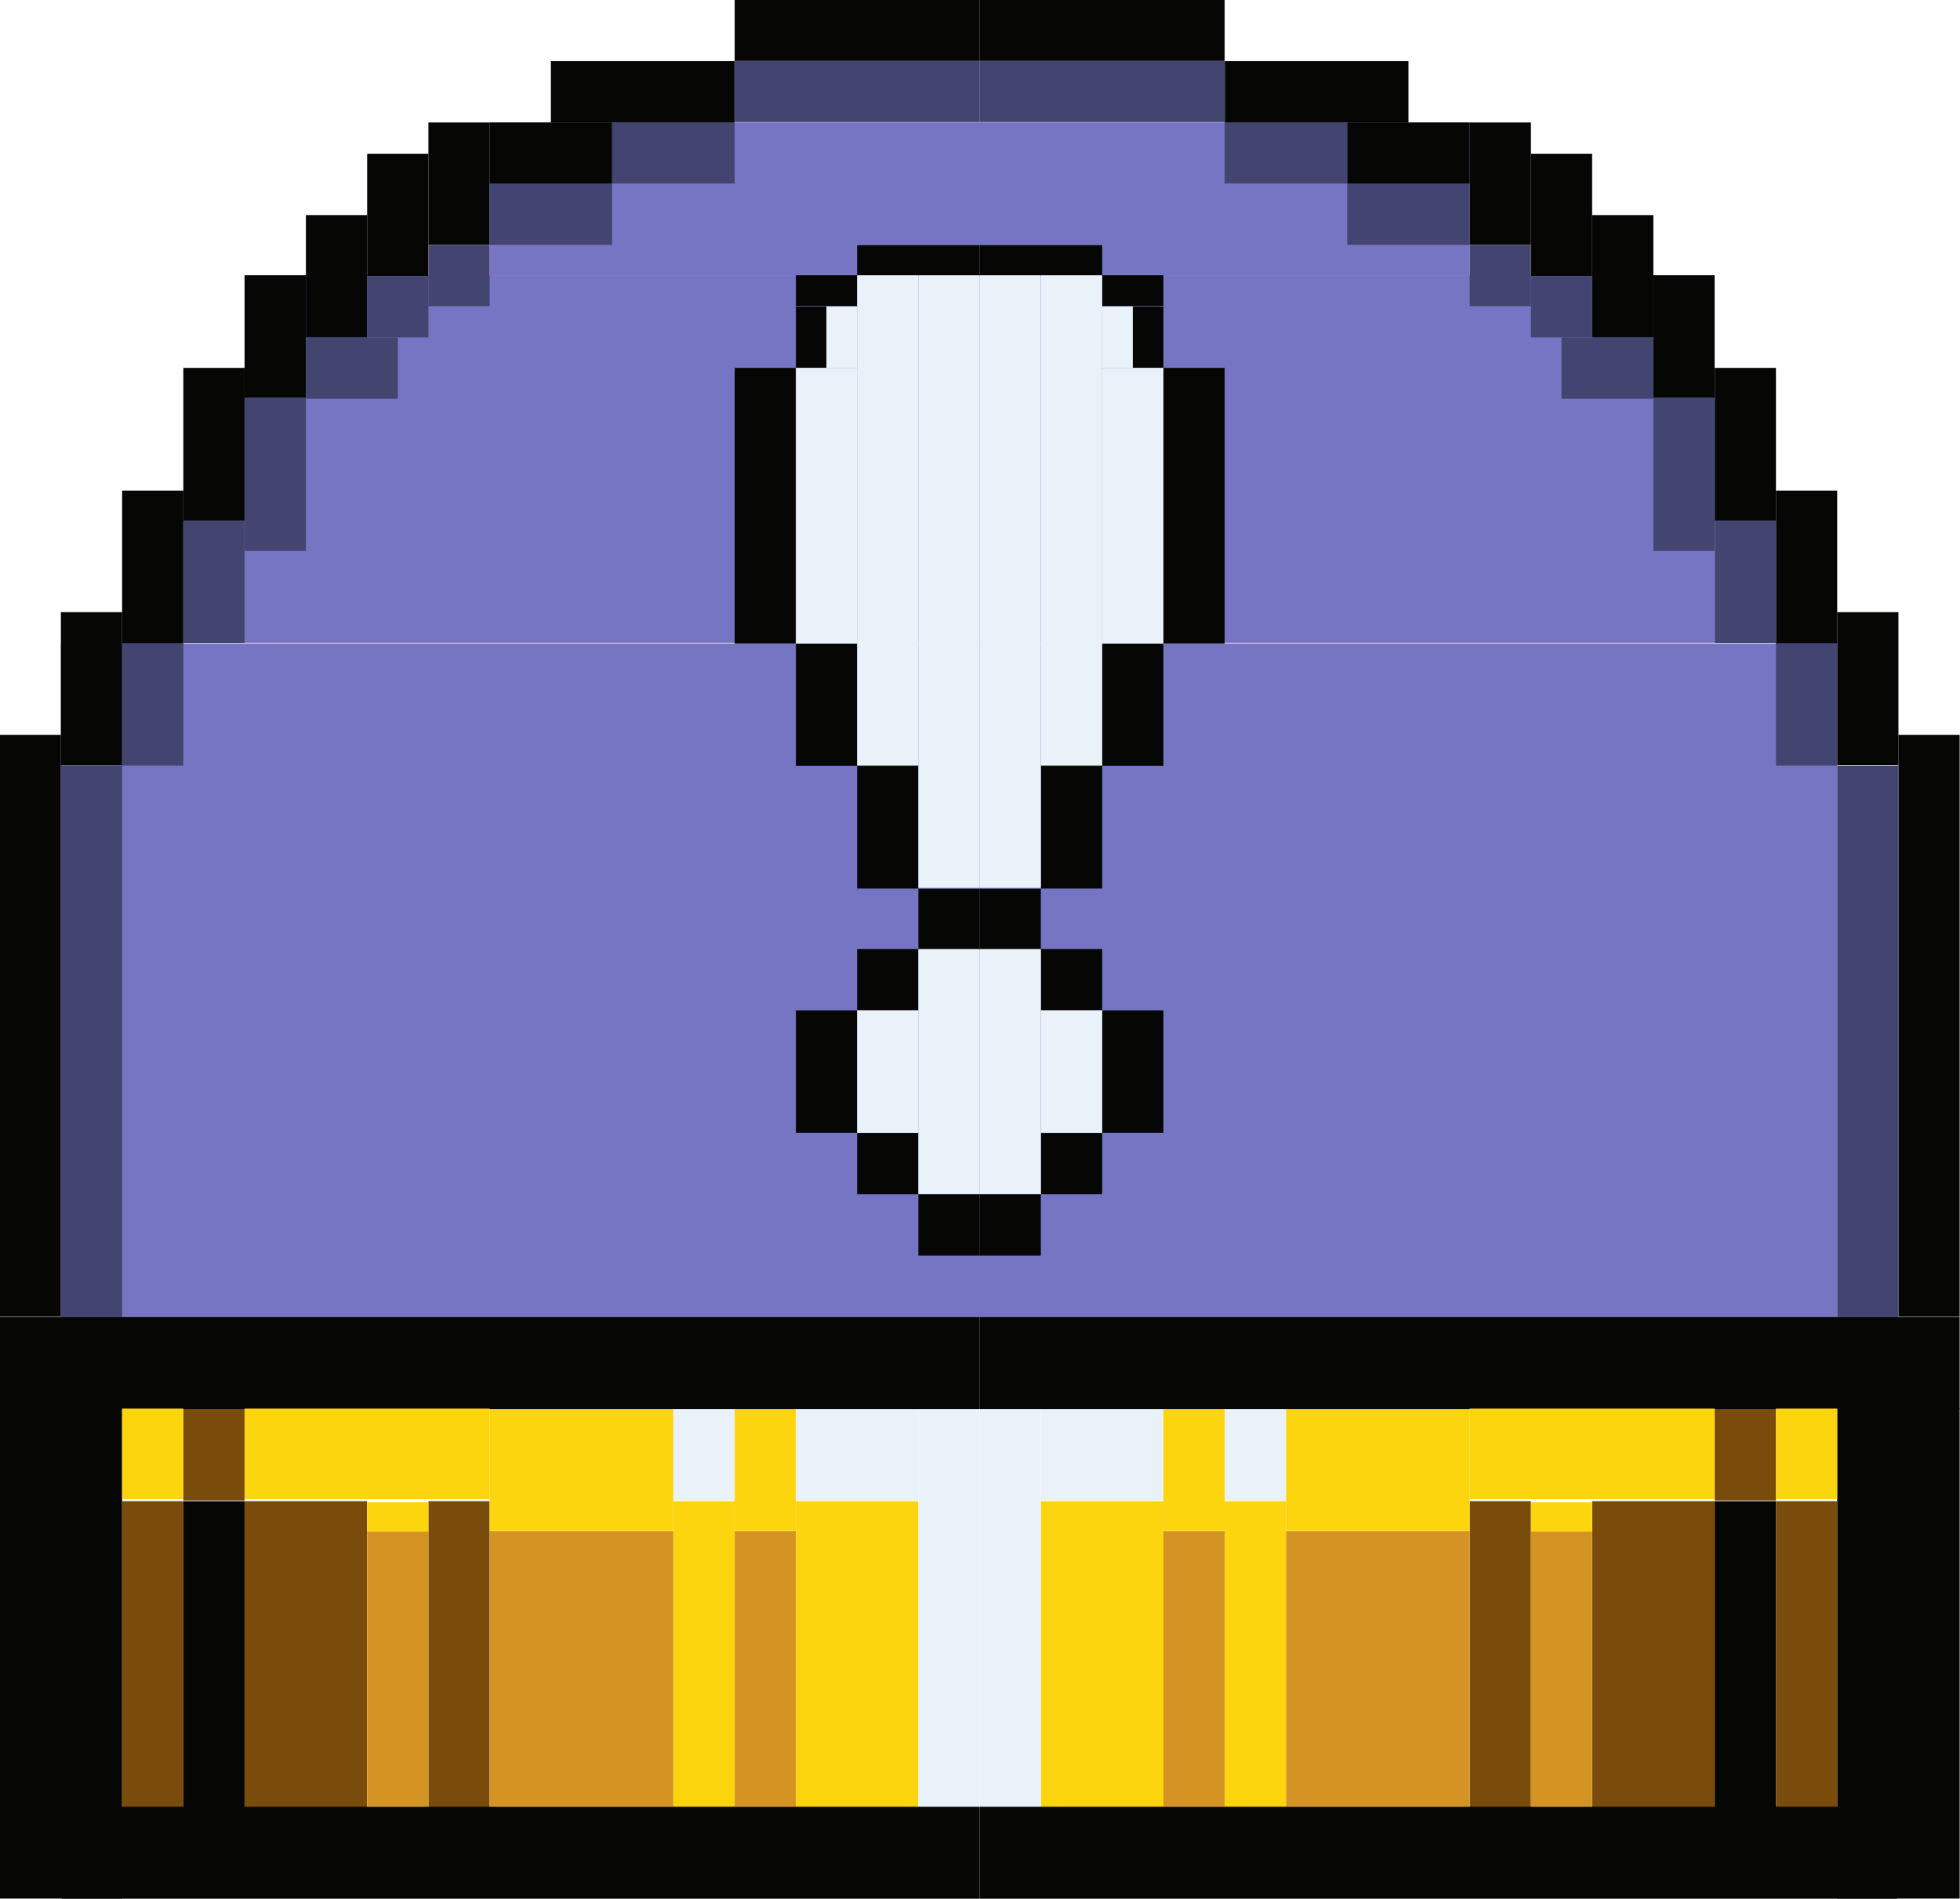
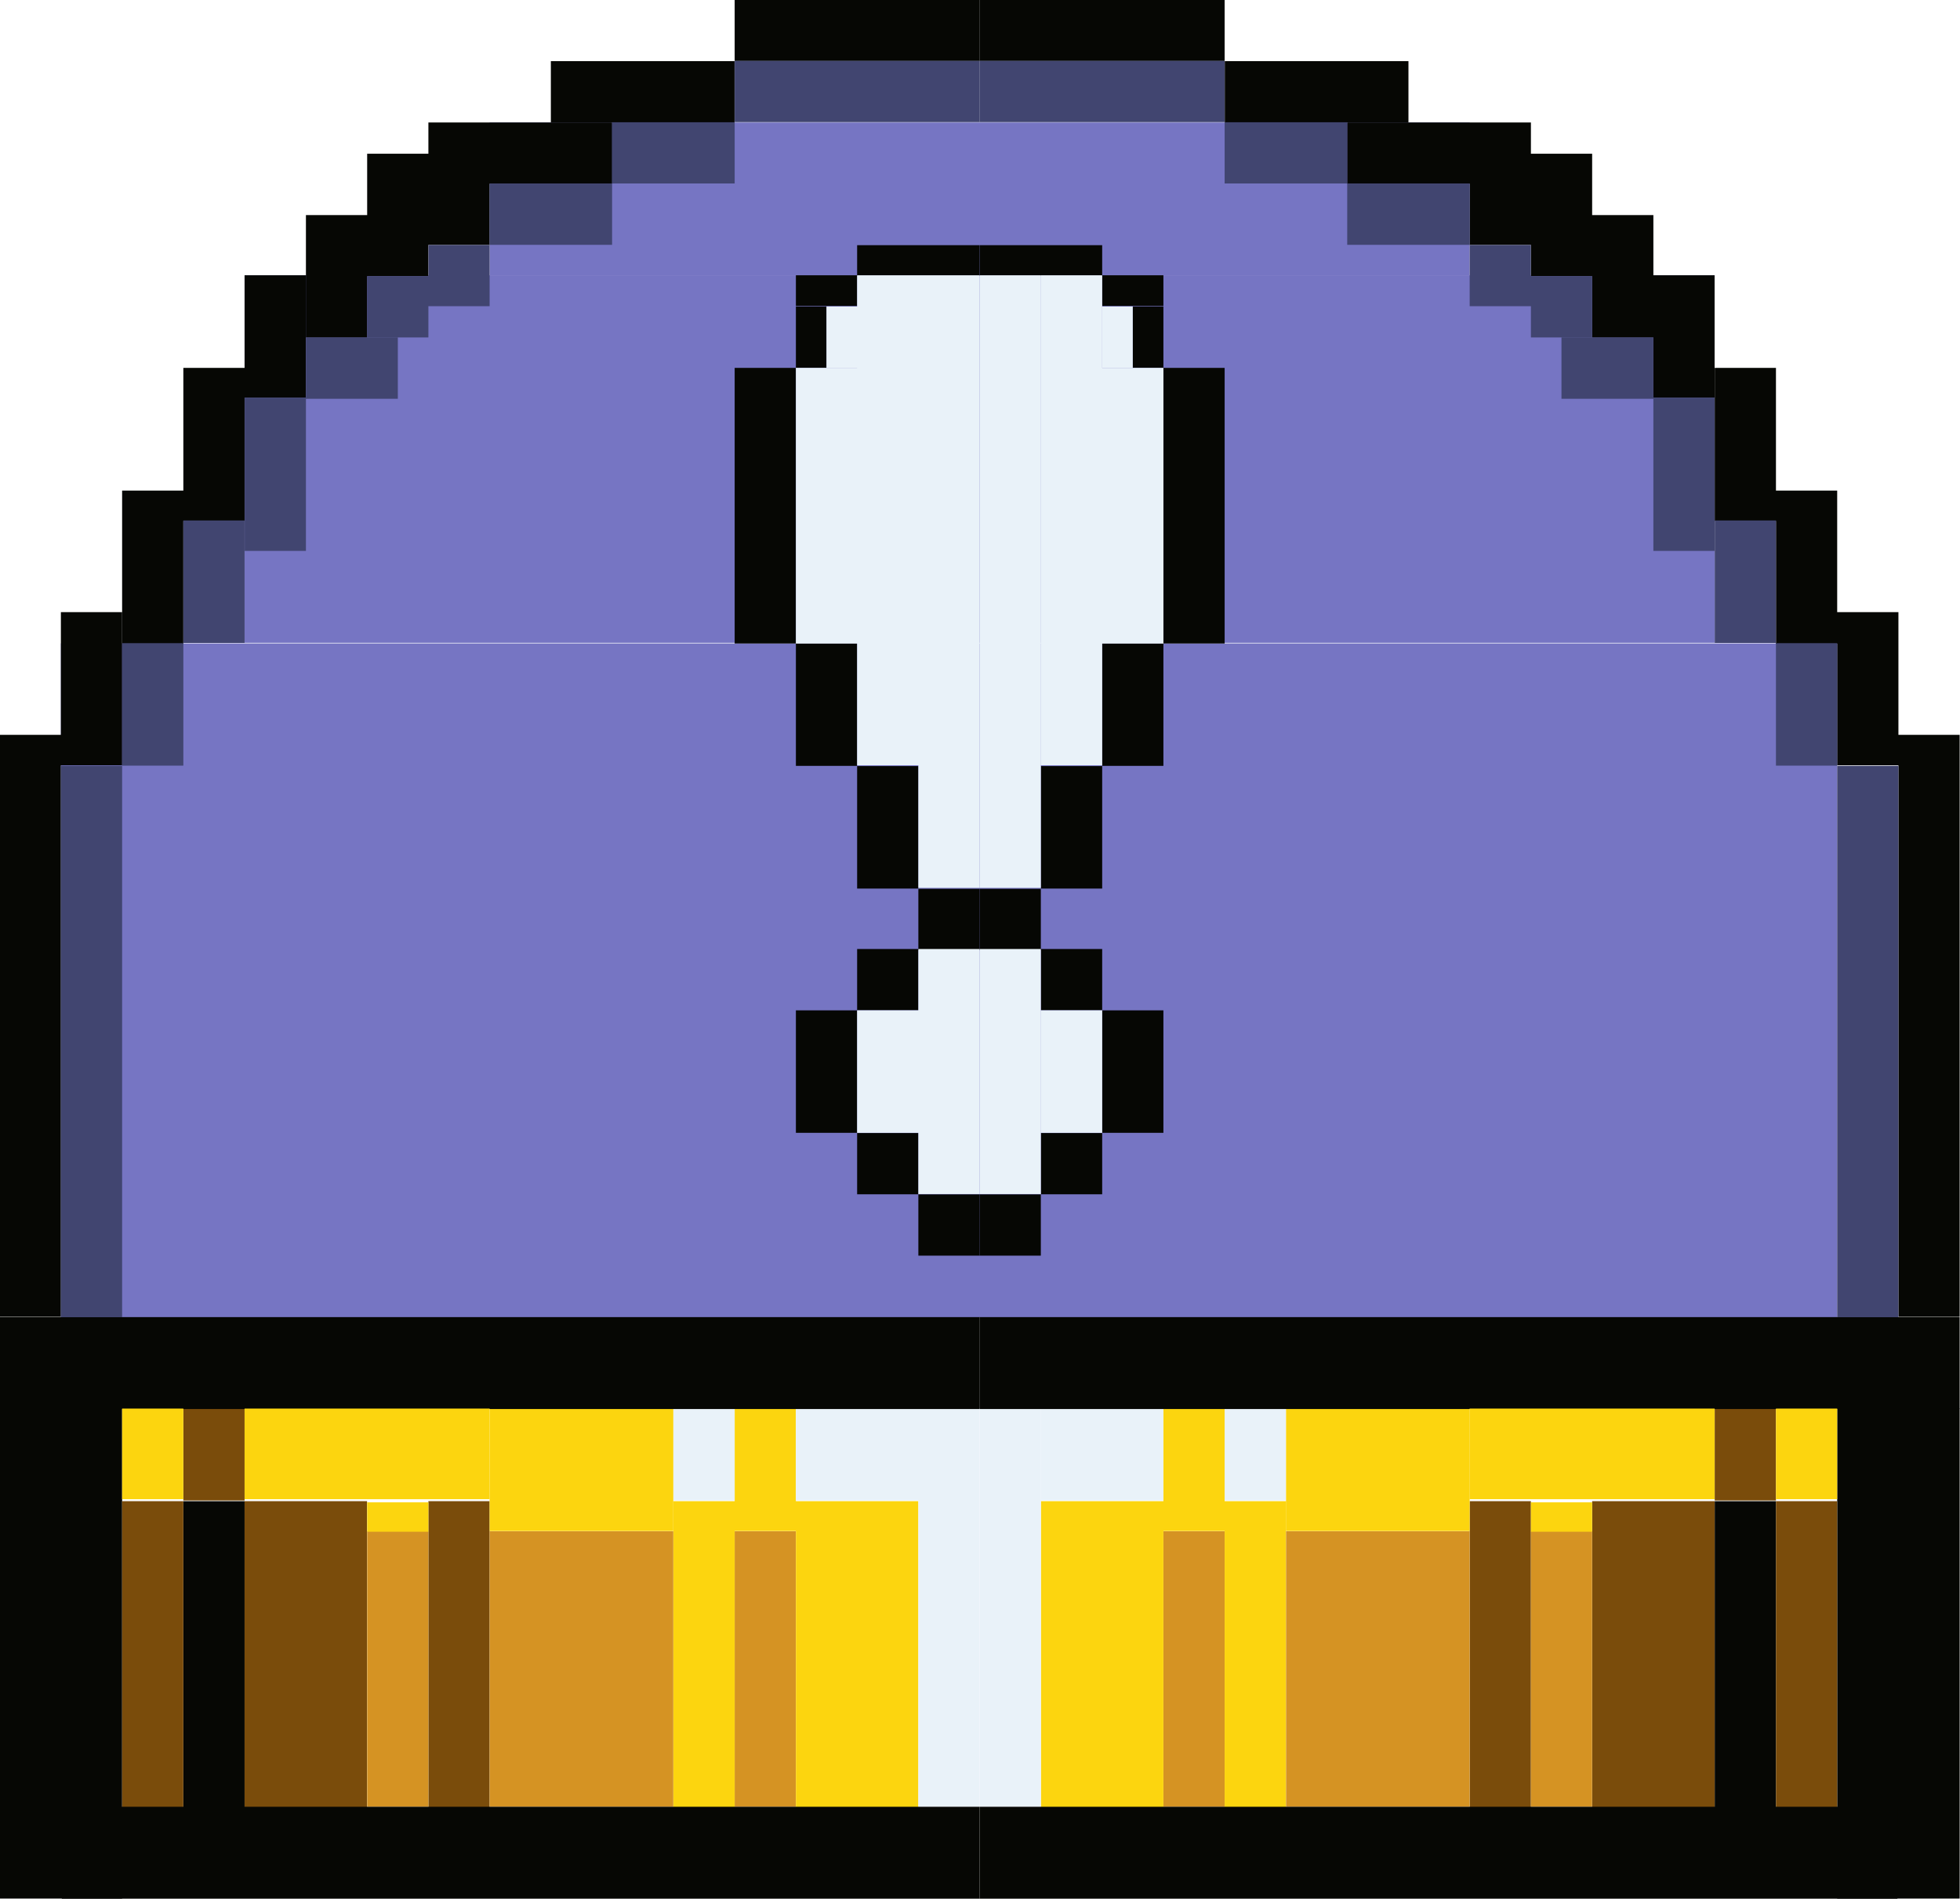
- <svg xmlns="http://www.w3.org/2000/svg" version="1.1" viewBox="0 0 16.933 16.404">
-   <g transform="translate(-326.29 -212.03)">
-     <g transform="translate(292.42 96.408)">
-       <rect x="34.396" y="121.18" width="15.346" height="5.821" fill="#7675c3" stroke-width=".042" />
-       <rect x="35.983" y="118" width="12.7" height="3.175" fill="#7675c3" stroke-width=".028" />
-       <rect x="38.1" y="116.68" width="8.467" height="1.323" fill="#7675c3" stroke-width=".015" />
-       <rect x="33.867" y="127.79" width="1.058" height="4.233" fill="#060704" stroke-width=".061" />
-       <rect x="35.454" y="128.59" width=".529" height="2.646" fill="#060704" stroke-width=".034" />
-       <rect x="34.925" y="128.59" width=".529" height="2.646" fill="#7a4c0b" stroke-width=".034" />
-       <rect x="35.983" y="128.59" width="1.058" height="2.646" fill="#7a4c0b" stroke-width=".049" />
-       <rect x="37.571" y="128.59" width=".529" height="2.646" fill="#7a4c0b" stroke-width=".034" />
-       <rect x="35.454" y="127.79" width=".529" height=".794" fill="#7a4c0b" stroke-width=".019" />
-       <rect x="37.042" y="128.85" width=".529" height="2.381" fill="#d59323" stroke-width=".033" />
-       <rect x="38.1" y="128.85" width="1.587" height="2.381" fill="#d59323" stroke-width=".056" />
-       <rect x="40.217" y="128.85" width=".529" height="2.381" fill="#d59323" stroke-width=".033" />
-       <rect x="39.688" y="128.59" width=".529" height="2.646" fill="#fcd50f" stroke-width=".034" />
-       <rect x="40.746" y="128.59" width="1.058" height="2.646" fill="#fcd50f" stroke-width=".049" />
-       <rect x="40.217" y="127.79" width=".529" height="1.058" fill="#fcd50f" stroke-width=".022" />
-       <rect x="38.1" y="127.79" width="1.587" height="1.058" fill="#fcd50f" stroke-width=".038" />
-       <rect x="41.804" y="127.79" width=".529" height="3.44" fill="#e9f2f9" stroke-width=".039" />
-       <rect x="40.746" y="127.79" width="1.058" height=".794" fill="#e9f2f9" stroke-width=".027" />
-       <rect x="39.688" y="127.79" width=".529" height=".794" fill="#e9f2f9" stroke-width=".019" />
-       <rect x="33.867" y="127" width="8.467" height=".794" fill="#060704" stroke-width=".075" />
-       <rect x="33.867" y="121.97" width=".529" height="5.027" fill="#060704" stroke-width=".047" />
-       <rect x="34.396" y="120.91" width=".529" height="1.323" fill="#060704" stroke-width=".024" />
-       <rect x="34.925" y="119.86" width=".529" height="1.323" fill="#060704" stroke-width=".024" />
-       <rect x="35.454" y="118.8" width=".529" height="1.323" fill="#060704" stroke-width=".024" />
-       <rect x="35.983" y="118" width=".529" height="1.058" fill="#060704" stroke-width=".022" />
-       <rect x="36.513" y="117.48" width=".529" height="1.058" fill="#060704" stroke-width=".022" />
-       <rect x="37.042" y="116.95" width=".529" height="1.058" fill="#060704" stroke-width=".022" />
-       <rect x="37.571" y="116.68" width=".529" height="1.058" fill="#060704" stroke-width=".022" />
-       <rect x="38.1" y="116.68" width="1.058" height=".529" fill="#060704" stroke-width=".022" />
-       <rect x="38.629" y="116.15" width="1.587" height=".529" fill="#060704" stroke-width=".027" />
-       <rect x="40.217" y="115.62" width="2.117" height=".529" fill="#060704" stroke-width=".031" />
-       <rect x="41.275" y="117.74" width="1.058" height=".265" fill="#060704" stroke-width=".015" />
-       <rect x="40.746" y="118" width=".529" height=".265" fill="#060704" stroke-width=".011" />
-       <rect x="40.746" y="118.27" width=".265" height=".529" fill="#060704" stroke-width=".011" />
-       <rect x="40.217" y="118.8" width=".529" height="2.381" fill="#060704" stroke-width=".033" />
-       <rect x="40.746" y="121.18" width=".529" height="1.058" fill="#060704" stroke-width=".022" />
-       <rect x="41.275" y="122.24" width=".529" height="1.058" fill="#060704" stroke-width=".022" />
-       <rect x="41.804" y="123.3" width=".529" height=".529" fill="#060704" stroke-width=".015" />
-       <rect x="41.275" y="123.82" width=".529" height=".529" fill="#060704" stroke-width=".015" />
-       <rect x="40.746" y="124.35" width=".529" height="1.058" fill="#060704" stroke-width=".022" />
-       <rect x="41.275" y="125.41" width=".529" height=".529" fill="#060704" stroke-width=".015" />
-       <rect x="41.804" y="125.94" width=".529" height=".529" fill="#060704" stroke-width=".015" />
-       <rect x="41.804" y="123.82" width=".529" height="2.117" fill="#e9f2f9" stroke-width=".031" />
-       <rect x="41.275" y="124.35" width=".529" height="1.058" fill="#e9f2f9" stroke-width=".022" />
-       <rect x="41.804" y="118" width=".529" height="5.292" fill="#e9f2f9" stroke-width=".049" />
-       <rect x="41.275" y="118" width=".529" height="4.233" fill="#e9f2f9" stroke-width=".043" />
-       <rect x="40.746" y="118.8" width=".529" height="2.381" fill="#e9f2f9" stroke-width=".033" />
-       <rect x="41.01" y="118.27" width=".265" height=".529" fill="#e9f2f9" stroke-width=".011" />
-       <rect x="34.404" y="131.23" width="7.929" height=".794" fill="#060704" stroke-width=".073" />
-       <rect x="35.983" y="127.79" width="2.117" height=".783" fill="#fcd50f" stroke-width=".037" />
-       <rect x="34.925" y="127.79" width=".529" height=".783" fill="#fcd50f" stroke-width=".019" />
-       <rect x="37.042" y="128.6" width=".529" height=".254" fill="#fcd50f" stroke-width=".011" />
-       <rect transform="scale(-1,1)" x="-50.8" y="127.79" width="1.058" height="4.233" fill="#060704" stroke-width=".061" />
-       <rect transform="scale(-1,1)" x="-49.213" y="128.59" width=".529" height="2.646" fill="#060704" stroke-width=".034" />
-       <rect transform="scale(-1,1)" x="-49.742" y="128.59" width=".529" height="2.646" fill="#7a4c0b" stroke-width=".034" />
-       <rect transform="scale(-1,1)" x="-48.683" y="128.59" width="1.058" height="2.646" fill="#7a4c0b" stroke-width=".049" />
-       <rect transform="scale(-1,1)" x="-47.096" y="128.59" width=".529" height="2.646" fill="#7a4c0b" stroke-width=".034" />
-       <rect transform="scale(-1,1)" x="-49.213" y="127.79" width=".529" height=".794" fill="#7a4c0b" stroke-width=".019" />
-       <rect transform="scale(-1,1)" x="-47.625" y="128.85" width=".529" height="2.381" fill="#d59323" stroke-width=".033" />
-       <rect transform="scale(-1,1)" x="-46.567" y="128.85" width="1.587" height="2.381" fill="#d59323" stroke-width=".056" />
-       <rect transform="scale(-1,1)" x="-44.45" y="128.85" width=".529" height="2.381" fill="#d59323" stroke-width=".033" />
-       <rect transform="scale(-1,1)" x="-44.979" y="128.59" width=".529" height="2.646" fill="#fcd50f" stroke-width=".034" />
-       <rect transform="scale(-1,1)" x="-43.921" y="128.59" width="1.058" height="2.646" fill="#fcd50f" stroke-width=".049" />
-       <rect transform="scale(-1,1)" x="-44.45" y="127.79" width=".529" height="1.058" fill="#fcd50f" stroke-width=".022" />
-       <rect transform="scale(-1,1)" x="-46.567" y="127.79" width="1.587" height="1.058" fill="#fcd50f" stroke-width=".038" />
-       <rect transform="scale(-1,1)" x="-42.862" y="127.79" width=".529" height="3.44" fill="#e9f2f9" stroke-width=".039" />
-       <rect transform="scale(-1,1)" x="-43.921" y="127.79" width="1.058" height=".794" fill="#e9f2f9" stroke-width=".027" />
-       <rect transform="scale(-1,1)" x="-44.979" y="127.79" width=".529" height=".794" fill="#e9f2f9" stroke-width=".019" />
-       <rect transform="scale(-1,1)" x="-50.8" y="127" width="8.467" height=".794" fill="#060704" stroke-width=".075" />
-       <rect transform="scale(-1,1)" x="-50.8" y="121.97" width=".529" height="5.027" fill="#060704" stroke-width=".047" />
-       <rect transform="scale(-1,1)" x="-50.271" y="120.91" width=".529" height="1.323" fill="#060704" stroke-width=".024" />
-       <rect transform="scale(-1,1)" x="-49.742" y="119.86" width=".529" height="1.323" fill="#060704" stroke-width=".024" />
-       <rect transform="scale(-1,1)" x="-49.213" y="118.8" width=".529" height="1.323" fill="#060704" stroke-width=".024" />
-       <rect transform="scale(-1,1)" x="-48.683" y="118" width=".529" height="1.058" fill="#060704" stroke-width=".022" />
-       <rect transform="scale(-1,1)" x="-48.154" y="117.48" width=".529" height="1.058" fill="#060704" stroke-width=".022" />
-       <rect transform="scale(-1,1)" x="-47.625" y="116.95" width=".529" height="1.058" fill="#060704" stroke-width=".022" />
-       <rect transform="scale(-1,1)" x="-47.096" y="116.68" width=".529" height="1.058" fill="#060704" stroke-width=".022" />
-       <rect transform="scale(-1,1)" x="-46.567" y="116.68" width="1.058" height=".529" fill="#060704" stroke-width=".022" />
-       <rect transform="scale(-1,1)" x="-46.038" y="116.15" width="1.587" height=".529" fill="#060704" stroke-width=".027" />
-       <rect transform="scale(-1,1)" x="-44.45" y="115.62" width="2.117" height=".529" fill="#060704" stroke-width=".031" />
-       <rect transform="scale(-1,1)" x="-43.392" y="117.74" width="1.058" height=".265" fill="#060704" stroke-width=".015" />
-       <rect transform="scale(-1,1)" x="-43.921" y="118" width=".529" height=".265" fill="#060704" stroke-width=".011" />
-       <rect transform="scale(-1,1)" x="-43.921" y="118.27" width=".265" height=".529" fill="#060704" stroke-width=".011" />
-       <rect transform="scale(-1,1)" x="-44.45" y="118.8" width=".529" height="2.381" fill="#060704" stroke-width=".033" />
-       <rect transform="scale(-1,1)" x="-43.921" y="121.18" width=".529" height="1.058" fill="#060704" stroke-width=".022" />
-       <rect transform="scale(-1,1)" x="-43.392" y="122.24" width=".529" height="1.058" fill="#060704" stroke-width=".022" />
-       <rect transform="scale(-1,1)" x="-42.862" y="123.3" width=".529" height=".529" fill="#060704" stroke-width=".015" />
-       <rect transform="scale(-1,1)" x="-43.392" y="123.82" width=".529" height=".529" fill="#060704" stroke-width=".015" />
-       <rect transform="scale(-1,1)" x="-43.921" y="124.35" width=".529" height="1.058" fill="#060704" stroke-width=".022" />
-       <rect transform="scale(-1,1)" x="-43.392" y="125.41" width=".529" height=".529" fill="#060704" stroke-width=".015" />
-       <rect transform="scale(-1,1)" x="-42.862" y="125.94" width=".529" height=".529" fill="#060704" stroke-width=".015" />
-       <rect transform="scale(-1,1)" x="-42.862" y="123.82" width=".529" height="2.117" fill="#e9f2f9" stroke-width=".031" />
-       <rect transform="scale(-1,1)" x="-43.392" y="124.35" width=".529" height="1.058" fill="#e9f2f9" stroke-width=".022" />
-       <rect transform="scale(-1,1)" x="-42.862" y="118" width=".529" height="5.292" fill="#e9f2f9" stroke-width=".049" />
-       <rect transform="scale(-1,1)" x="-43.392" y="118" width=".529" height="4.233" fill="#e9f2f9" stroke-width=".043" />
-       <rect transform="scale(-1,1)" x="-43.921" y="118.8" width=".529" height="2.381" fill="#e9f2f9" stroke-width=".033" />
-       <rect transform="scale(-1,1)" x="-43.656" y="118.27" width=".265" height=".529" fill="#e9f2f9" stroke-width=".011" />
-       <g transform="translate(-44.979 -68.262)" fill="#414570">
-         <rect x="85.196" y="184.41" width="2.117" height=".529" stroke-width=".031" />
-         <rect x="84.138" y="184.94" width="1.058" height=".529" stroke-width=".022" />
-         <rect x="83.079" y="185.47" width="1.058" height=".529" stroke-width=".022" />
-         <rect x="82.55" y="186" width=".529" height=".529" stroke-width=".015" />
-         <rect x="82.021" y="186.27" width=".529" height=".529" stroke-width=".015" />
-         <rect x="81.492" y="186.8" width=".794" height=".529" stroke-width=".019" />
-         <rect x="80.963" y="187.32" width=".529" height="1.323" stroke-width=".024" />
-         <rect x="80.433" y="188.38" width=".529" height="1.058" stroke-width=".022" />
-         <rect x="79.904" y="189.44" width=".529" height="1.058" stroke-width=".022" />
-         <rect x="79.375" y="190.5" width=".529" height="4.763" stroke-width=".046" />
-         <rect transform="scale(-1,1)" x="-89.429" y="184.41" width="2.117" height=".529" stroke-width=".031" />
-         <rect transform="scale(-1,1)" x="-90.487" y="184.94" width="1.058" height=".529" stroke-width=".022" />
-         <rect transform="scale(-1,1)" x="-91.546" y="185.47" width="1.058" height=".529" stroke-width=".022" />
-         <rect transform="scale(-1,1)" x="-92.075" y="186" width=".529" height=".529" stroke-width=".015" />
-         <rect transform="scale(-1,1)" x="-92.604" y="186.27" width=".529" height=".529" stroke-width=".015" />
-         <rect transform="scale(-1,1)" x="-93.133" y="186.8" width=".794" height=".529" stroke-width=".019" />
-         <rect transform="scale(-1,1)" x="-93.662" y="187.32" width=".529" height="1.323" stroke-width=".024" />
-         <rect transform="scale(-1,1)" x="-94.192" y="188.38" width=".529" height="1.058" stroke-width=".022" />
-         <rect transform="scale(-1,1)" x="-94.721" y="189.44" width=".529" height="1.058" stroke-width=".022" />
-         <rect transform="scale(-1,1)" x="-95.25" y="190.5" width=".529" height="4.763" stroke-width=".046" />
-       </g>
-       <rect transform="scale(-1,1)" x="-50.262" y="131.23" width="7.929" height=".794" fill="#060704" stroke-width=".073" />
-       <rect transform="scale(-1,1)" x="-48.683" y="127.79" width="2.117" height=".783" fill="#fcd50f" stroke-width=".037" />
-       <rect transform="scale(-1,1)" x="-49.742" y="127.79" width=".529" height=".783" fill="#fcd50f" stroke-width=".019" />
-       <rect transform="scale(-1,1)" x="-47.625" y="128.6" width=".529" height=".254" fill="#fcd50f" stroke-width=".011" />
-     </g>
+ <svg xmlns="http://www.w3.org/2000/svg" viewBox="0 0 16.933 16.404">
+   <path fill="#7675c3" d="M.526 5.558h15.346v5.821H.526zM2.113 2.378h12.7v3.175h-12.7z" />
+   <path fill="#7675c3" d="M4.23 1.058h8.467v1.323H4.23z" />
+   <path fill="#060704" d="M-.003 12.168h1.058v4.233H-.003zM1.584 12.968h.529v2.646h-.529z" />
+   <path fill="#7a4c0b" d="M1.055 12.968h.529v2.646h-.529zM2.113 12.968h1.058v2.646H2.113zM3.701 12.968h.529v2.646h-.529zM1.584 12.168h.529v.794h-.529z" />
+   <path fill="#d59323" d="M3.172 13.228h.529v2.381h-.529zM4.23 13.228h1.587v2.381H4.23zM6.347 13.228h.529v2.381h-.529z" />
+   <path fill="#fcd50f" d="M5.818 12.968h.529v2.646h-.529zM6.876 12.968h1.058v2.646H6.876zM6.347 12.168h.529v1.058h-.529zM4.23 12.168h1.587v1.058H4.23z" />
+   <path fill="#e9f2f9" d="M7.934 12.168h.529v3.44h-.529zM6.876 12.168h1.058v.794H6.876zM5.818 12.168h.529v.794h-.529z" />
+   <path fill="#060704" d="M-.003 11.378h8.467v.794H-.003zM-.003 6.348h.529v5.027h-.529zM.526 5.288h.529v1.323H.526z" />
+   <path fill="#060704" d="M1.055 4.238h.529v1.323h-.529zM1.584 3.178h.529v1.323h-.529zM2.113 2.378h.529v1.058h-.529zM2.643 1.858h.529v1.058h-.529zM3.172 1.328h.529v1.058h-.529zM3.701 1.058h.529v1.058h-.529zM4.23 1.058h1.058v.529H4.23zM4.759.528h1.587v.529H4.759zM6.347-.002h2.117v.529H6.347zM7.405 2.118h1.058v.265H7.405zM6.876 2.378h.529v.265h-.529zM6.876 2.648h.265v.529h-.265zM6.347 3.178h.529v2.381h-.529zM6.876 5.558h.529v1.058h-.529zM7.405 6.618h.529v1.058h-.529zM7.934 7.678h.529v.529h-.529zM7.405 8.198h.529v.529h-.529zM6.876 8.728h.529v1.058h-.529zM7.405 9.788h.529v.529h-.529zM7.934 10.318h.529v.529h-.529z" />
+   <path fill="#e9f2f9" d="M7.934 8.198h.529v2.117h-.529zM7.405 8.728h.529v1.058h-.529zM7.934 2.378h.529V7.67h-.529zM7.405 2.378h.529v4.233h-.529zM6.876 3.178h.529v2.381h-.529zM7.14 2.648h.265v.529H7.14z" />
+   <path fill="#060704" d="M.534 15.608h7.929v.794H.534z" />
+   <path fill="#fcd50f" d="M2.113 12.168H4.23v.783H2.113zM1.055 12.168h.529v.783h-.529zM3.172 12.978h.529v.254h-.529z" />
+   <path fill="#060704" d="M16.93 12.168h-1.058v4.233h1.058zM15.343 12.968h-.529v2.646h.529z" />
+   <path fill="#7a4c0b" d="M15.872 12.968h-.529v2.646h.529zM14.813 12.968h-1.058v2.646h1.058zM13.226 12.968h-.529v2.646h.529zM15.343 12.168h-.529v.794h.529z" />
+   <path fill="#d59323" d="M13.755 13.228h-.529v2.381h.529zM12.697 13.228H11.11v2.381h1.587zM10.58 13.228h-.529v2.381h.529z" />
+   <path fill="#fcd50f" d="M11.109 12.968h-.529v2.646h.529zM10.051 12.968H8.993v2.646h1.058zM10.58 12.168h-.529v1.058h.529zM12.697 12.168H11.11v1.058h1.587z" />
+   <path fill="#e9f2f9" d="M8.992 12.168h-.529v3.44h.529zM10.051 12.168H8.993v.794h1.058zM11.109 12.168h-.529v.794h.529z" />
+   <path fill="#060704" d="M16.93 11.378H8.463v.794h8.467zM16.93 6.348h-.529v5.027h.529zM16.401 5.288h-.529v1.323h.529zM15.872 4.238h-.529v1.323h.529zM15.343 3.178h-.529v1.323h.529zM14.813 2.378h-.529v1.058h.529zM14.284 1.858h-.529v1.058h.529zM13.755 1.328h-.529v1.058h.529zM13.226 1.058h-.529v1.058h.529zM12.697 1.058h-1.058v.529h1.058zM12.168.528h-1.587v.529h1.587zM10.58-.002H8.463v.529h2.117zM9.522 2.118H8.464v.265h1.058zM10.051 2.378h-.529v.265h.529zM10.051 2.648h-.265v.529h.265zM10.58 3.178h-.529v2.381h.529zM10.051 5.558h-.529v1.058h.529zM9.522 6.618h-.529v1.058h.529zM8.992 7.678h-.529v.529h.529zM9.522 8.198h-.529v.529h.529zM10.051 8.728h-.529v1.058h.529zM9.522 9.788h-.529v.529h.529zM8.992 10.318h-.529v.529h.529z" />
+   <path fill="#e9f2f9" d="M8.992 8.198h-.529v2.117h.529zM9.522 8.728h-.529v1.058h.529zM8.992 2.378h-.529V7.67h.529zM9.522 2.378h-.529v4.233h.529zM10.051 3.178h-.529v2.381h.529z" />
+   <path fill="#e9f2f9" d="M9.786 2.648h-.265v.529h.265z" />
+   <g fill="#414570">
+     <path d="M6.347.526h2.117v.529H6.347zM5.289 1.056h1.058v.529H5.289zM4.23 1.586h1.058v.529H4.23zM3.701 2.116h.529v.529h-.529zM3.172 2.386h.529v.529h-.529zM2.643 2.916h.794v.529h-.794zM2.114 3.436h.529v1.323h-.529zM1.584 4.496h.529v1.058h-.529zM1.055 5.556h.529v1.058h-.529zM.526 6.616h.529v4.763H.526z" />
+     <path d="M10.58.526H8.463v.529h2.117zM11.638 1.056H10.58v.529h1.058zM12.697 1.586h-1.058v.529h1.058zM13.226 2.116h-.529v.529h.529zM13.755 2.386h-.529v.529h.529zM14.284 2.916h-.794v.529h.794zM14.813 3.436h-.529v1.323h.529zM15.343 4.496h-.529v1.058h.529zM15.872 5.556h-.529v1.058h.529zM16.401 6.616h-.529v4.763h.529z" />
  </g>
+   <path fill="#060704" d="M16.392 15.608H8.463v.794h7.929z" />
+   <path fill="#fcd50f" d="M14.813 12.168h-2.117v.783h2.117zM15.872 12.168h-.529v.783h.529zM13.755 12.978h-.529v.254h.529z" />
</svg>
